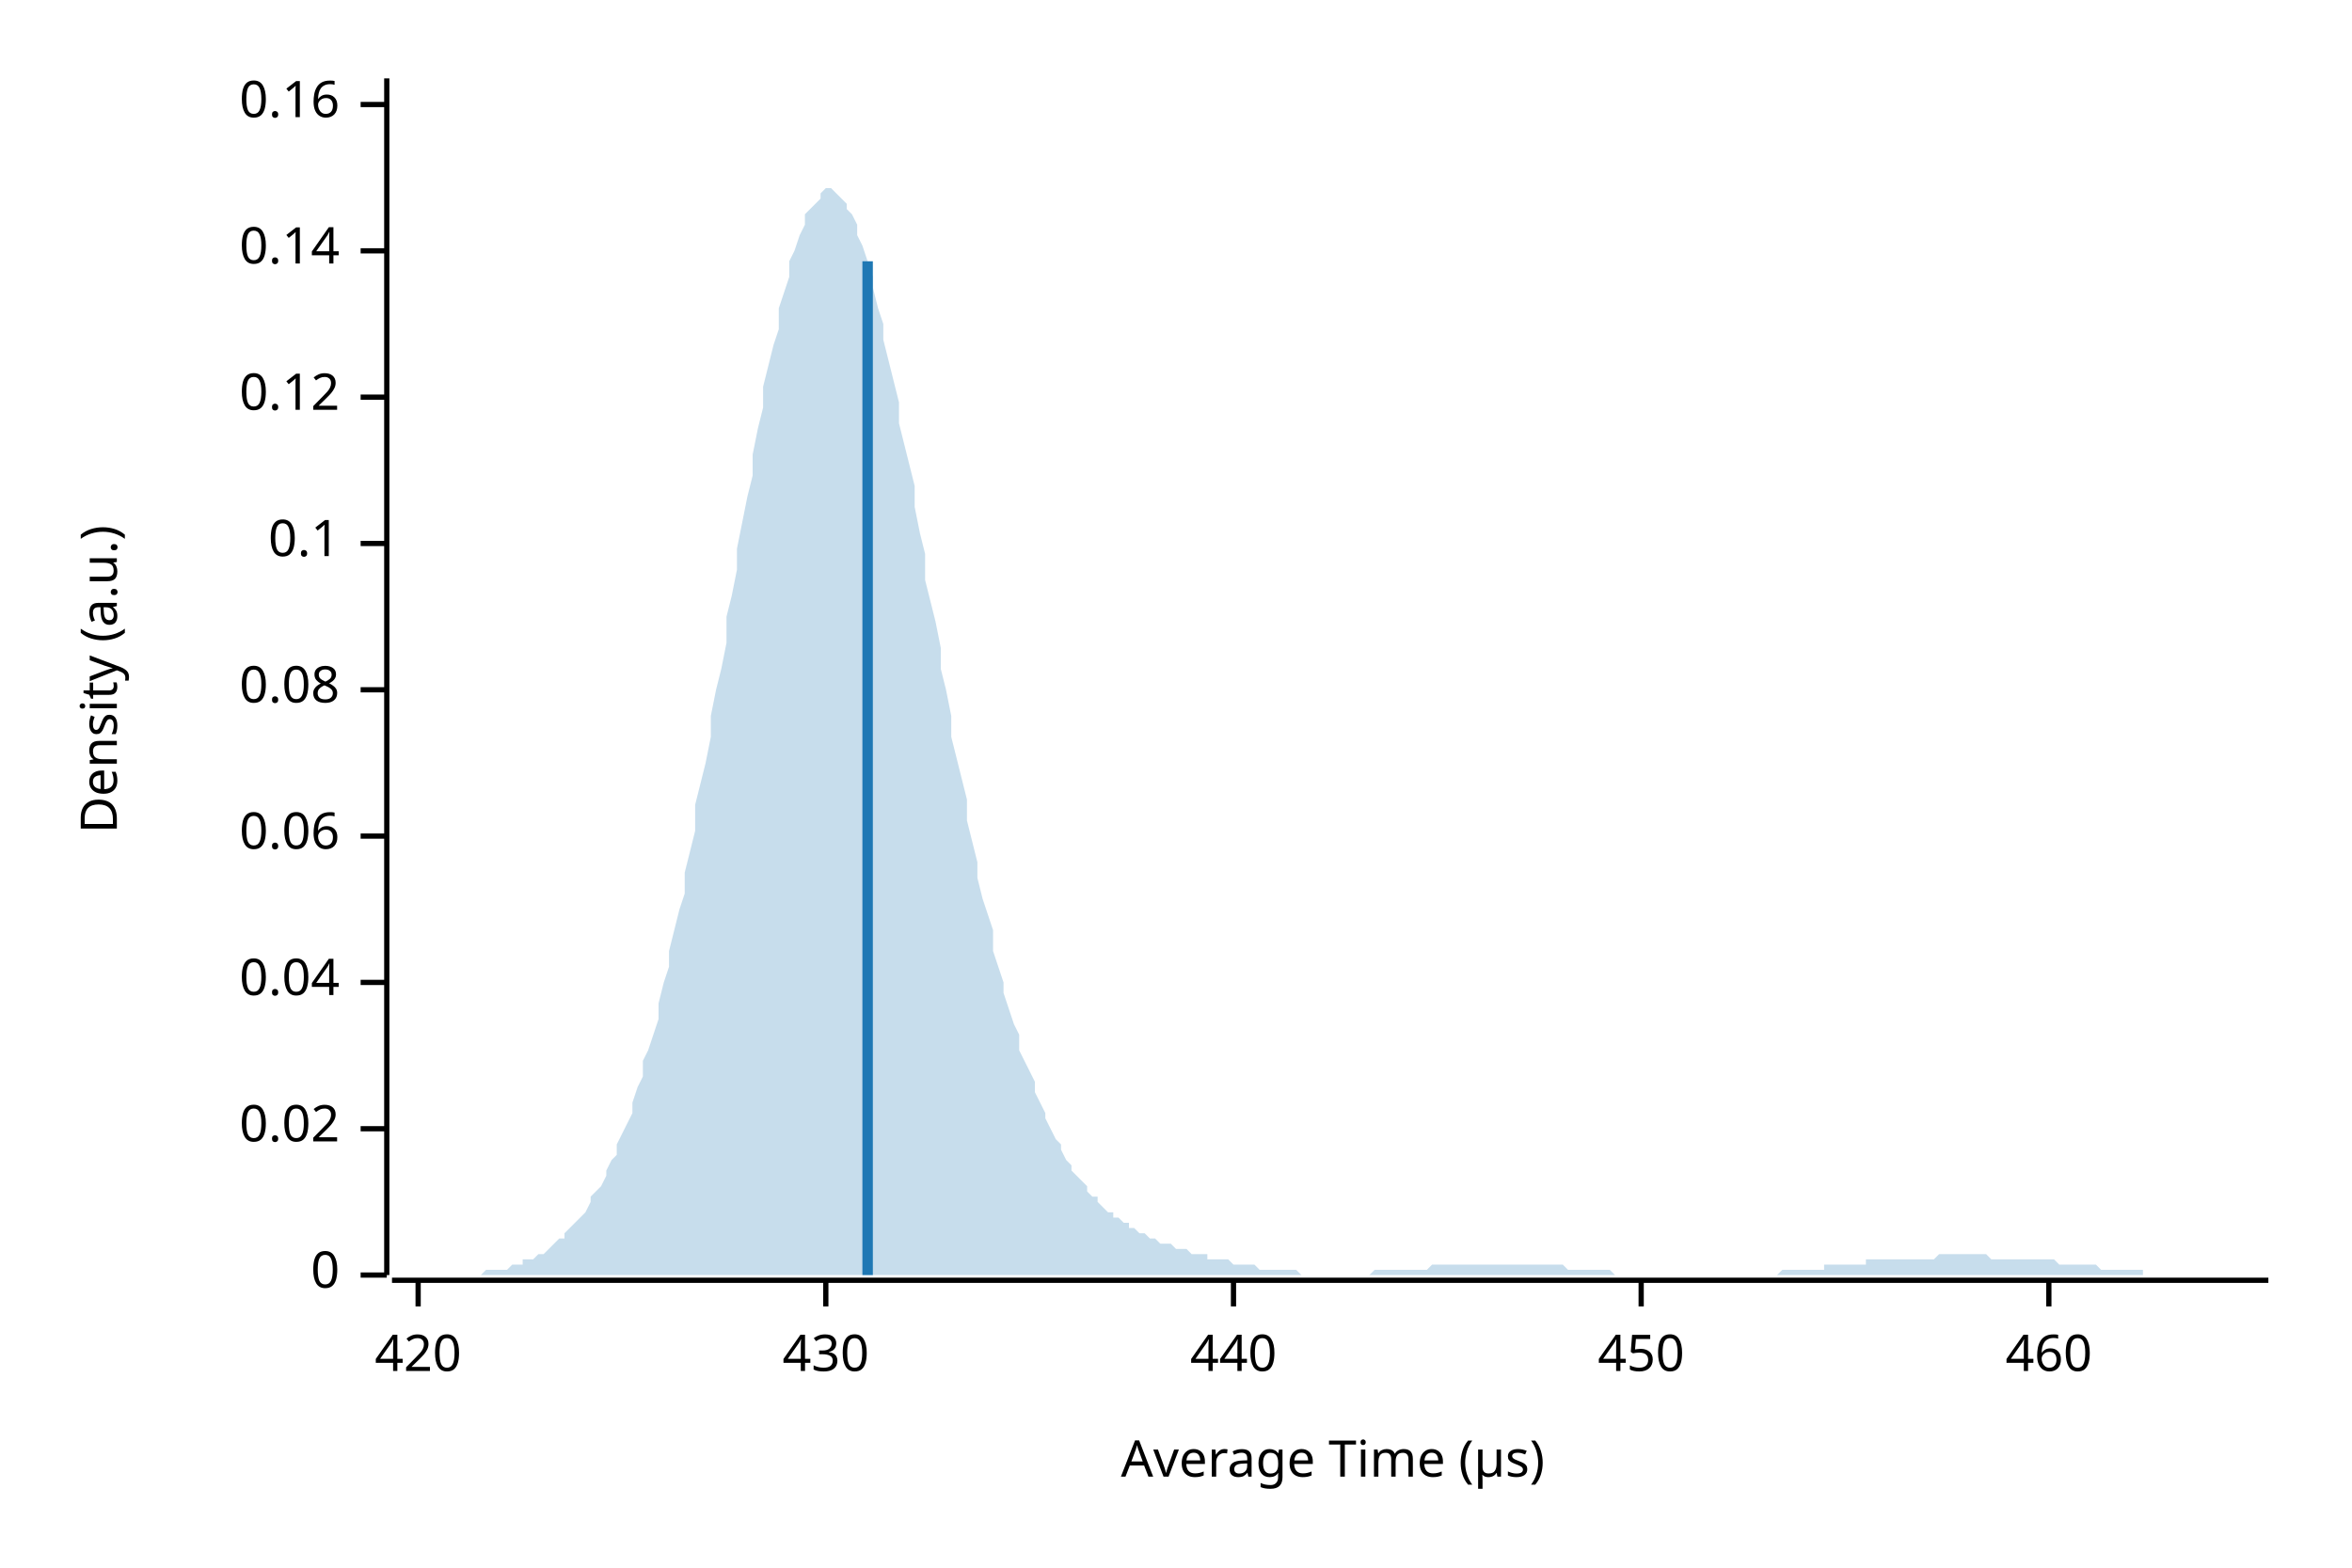
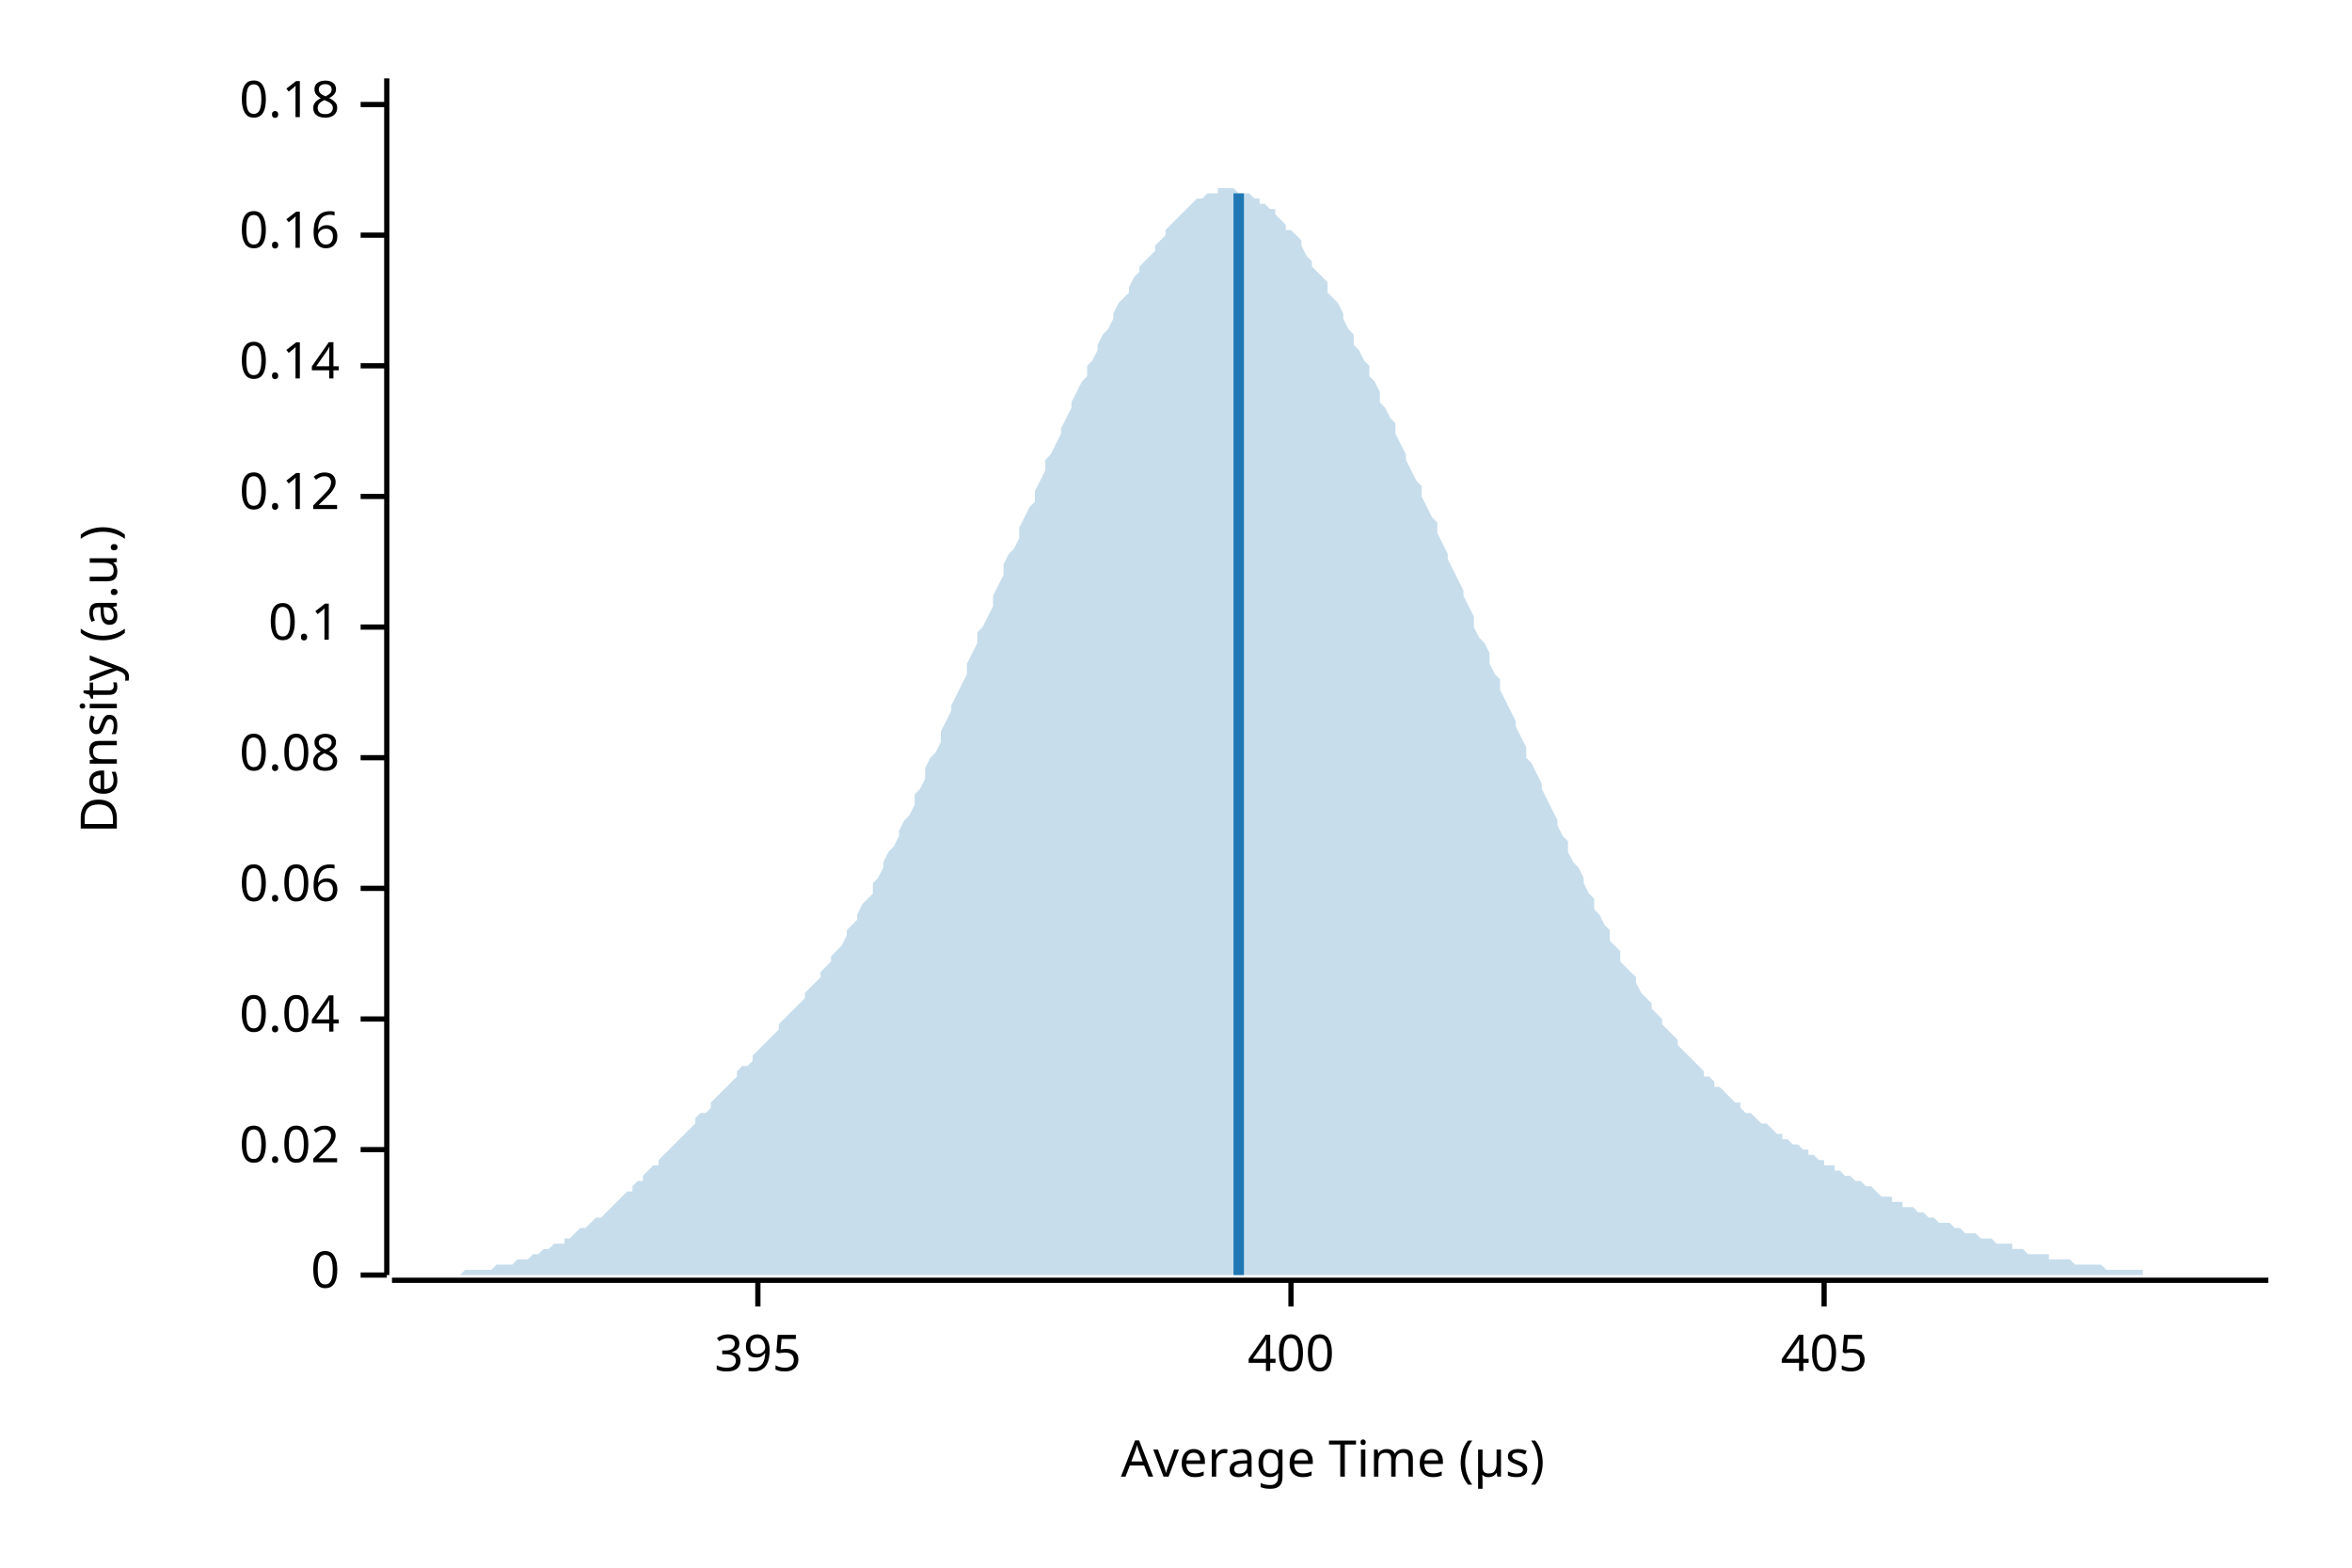
<svg xmlns="http://www.w3.org/2000/svg" width="450" height="300" viewBox="0 0 450 300">
  <text x="15" y="130" dy="0.76em" text-anchor="middle" font-family="sans-serif" font-size="9.677" opacity="1" fill="#000000" transform="rotate(270, 15, 130)">
Density (a.u.)
</text>
  <text x="255" y="285" dy="-0.5ex" text-anchor="middle" font-family="sans-serif" font-size="9.677" opacity="1" fill="#000000">
Average Time (µs)
</text>
  <polyline fill="none" opacity="1" stroke="#000000" stroke-width="1" points="74,15 74,244 " />
  <text x="65" y="244" dy="0.5ex" text-anchor="end" font-family="sans-serif" font-size="9.677" opacity="1" fill="#000000">
0
</text>
  <polyline fill="none" opacity="1" stroke="#000000" stroke-width="1" points="69,244 74,244 " />
-   <text x="65" y="216" dy="0.5ex" text-anchor="end" font-family="sans-serif" font-size="9.677" opacity="1" fill="#000000">
+   <text x="65" y="220" dy="0.5ex" text-anchor="end" font-family="sans-serif" font-size="9.677" opacity="1" fill="#000000">
0.02
</text>
-   <polyline fill="none" opacity="1" stroke="#000000" stroke-width="1" points="69,216 74,216 " />
-   <text x="65" y="188" dy="0.5ex" text-anchor="end" font-family="sans-serif" font-size="9.677" opacity="1" fill="#000000">
+   <polyline fill="none" opacity="1" stroke="#000000" stroke-width="1" points="69,220 74,220 " />
+   <text x="65" y="195" dy="0.5ex" text-anchor="end" font-family="sans-serif" font-size="9.677" opacity="1" fill="#000000">
0.04
</text>
-   <polyline fill="none" opacity="1" stroke="#000000" stroke-width="1" points="69,188 74,188 " />
-   <text x="65" y="160" dy="0.5ex" text-anchor="end" font-family="sans-serif" font-size="9.677" opacity="1" fill="#000000">
+   <polyline fill="none" opacity="1" stroke="#000000" stroke-width="1" points="69,195 74,195 " />
+   <text x="65" y="170" dy="0.5ex" text-anchor="end" font-family="sans-serif" font-size="9.677" opacity="1" fill="#000000">
0.06
</text>
-   <polyline fill="none" opacity="1" stroke="#000000" stroke-width="1" points="69,160 74,160 " />
-   <text x="65" y="132" dy="0.5ex" text-anchor="end" font-family="sans-serif" font-size="9.677" opacity="1" fill="#000000">
+   <polyline fill="none" opacity="1" stroke="#000000" stroke-width="1" points="69,170 74,170 " />
+   <text x="65" y="145" dy="0.5ex" text-anchor="end" font-family="sans-serif" font-size="9.677" opacity="1" fill="#000000">
0.08
</text>
-   <polyline fill="none" opacity="1" stroke="#000000" stroke-width="1" points="69,132 74,132 " />
-   <text x="65" y="104" dy="0.5ex" text-anchor="end" font-family="sans-serif" font-size="9.677" opacity="1" fill="#000000">
+   <polyline fill="none" opacity="1" stroke="#000000" stroke-width="1" points="69,145 74,145 " />
+   <text x="65" y="120" dy="0.5ex" text-anchor="end" font-family="sans-serif" font-size="9.677" opacity="1" fill="#000000">
0.1
</text>
-   <polyline fill="none" opacity="1" stroke="#000000" stroke-width="1" points="69,104 74,104 " />
-   <text x="65" y="76" dy="0.5ex" text-anchor="end" font-family="sans-serif" font-size="9.677" opacity="1" fill="#000000">
+   <polyline fill="none" opacity="1" stroke="#000000" stroke-width="1" points="69,120 74,120 " />
+   <text x="65" y="95" dy="0.5ex" text-anchor="end" font-family="sans-serif" font-size="9.677" opacity="1" fill="#000000">
0.12
</text>
-   <polyline fill="none" opacity="1" stroke="#000000" stroke-width="1" points="69,76 74,76 " />
-   <text x="65" y="48" dy="0.5ex" text-anchor="end" font-family="sans-serif" font-size="9.677" opacity="1" fill="#000000">
+   <polyline fill="none" opacity="1" stroke="#000000" stroke-width="1" points="69,95 74,95 " />
+   <text x="65" y="70" dy="0.5ex" text-anchor="end" font-family="sans-serif" font-size="9.677" opacity="1" fill="#000000">
0.14
</text>
-   <polyline fill="none" opacity="1" stroke="#000000" stroke-width="1" points="69,48 74,48 " />
+   <polyline fill="none" opacity="1" stroke="#000000" stroke-width="1" points="69,70 74,70 " />
+   <text x="65" y="45" dy="0.5ex" text-anchor="end" font-family="sans-serif" font-size="9.677" opacity="1" fill="#000000">
+ 0.16
+ </text>
+   <polyline fill="none" opacity="1" stroke="#000000" stroke-width="1" points="69,45 74,45 " />
  <text x="65" y="20" dy="0.5ex" text-anchor="end" font-family="sans-serif" font-size="9.677" opacity="1" fill="#000000">
- 0.16
+ 0.18
</text>
  <polyline fill="none" opacity="1" stroke="#000000" stroke-width="1" points="69,20 74,20 " />
  <polyline fill="none" opacity="1" stroke="#000000" stroke-width="1" points="75,245 434,245 " />
-   <text x="80" y="255" dy="0.76em" text-anchor="middle" font-family="sans-serif" font-size="9.677" opacity="1" fill="#000000">
- 420
+   <text x="145" y="255" dy="0.76em" text-anchor="middle" font-family="sans-serif" font-size="9.677" opacity="1" fill="#000000">
+ 395
</text>
-   <polyline fill="none" opacity="1" stroke="#000000" stroke-width="1" points="80,245 80,250 " />
-   <text x="158" y="255" dy="0.76em" text-anchor="middle" font-family="sans-serif" font-size="9.677" opacity="1" fill="#000000">
- 430
+   <polyline fill="none" opacity="1" stroke="#000000" stroke-width="1" points="145,245 145,250 " />
+   <text x="247" y="255" dy="0.76em" text-anchor="middle" font-family="sans-serif" font-size="9.677" opacity="1" fill="#000000">
+ 400
</text>
-   <polyline fill="none" opacity="1" stroke="#000000" stroke-width="1" points="158,245 158,250 " />
-   <text x="236" y="255" dy="0.76em" text-anchor="middle" font-family="sans-serif" font-size="9.677" opacity="1" fill="#000000">
- 440
+   <polyline fill="none" opacity="1" stroke="#000000" stroke-width="1" points="247,245 247,250 " />
+   <text x="349" y="255" dy="0.76em" text-anchor="middle" font-family="sans-serif" font-size="9.677" opacity="1" fill="#000000">
+ 405
</text>
-   <polyline fill="none" opacity="1" stroke="#000000" stroke-width="1" points="236,245 236,250 " />
-   <text x="314" y="255" dy="0.76em" text-anchor="middle" font-family="sans-serif" font-size="9.677" opacity="1" fill="#000000">
- 450
- </text>
-   <polyline fill="none" opacity="1" stroke="#000000" stroke-width="1" points="314,245 314,250 " />
-   <text x="392" y="255" dy="0.76em" text-anchor="middle" font-family="sans-serif" font-size="9.677" opacity="1" fill="#000000">
- 460
- </text>
-   <polyline fill="none" opacity="1" stroke="#000000" stroke-width="1" points="392,245 392,250 " />
-   <polygon opacity="0.25" fill="#1F78B4" points="75,244 75,244 76,244 77,244 77,244 78,244 79,244 80,244 80,244 81,244 82,244 82,244 83,244 84,244 85,244 85,244 86,244 87,244 87,244 88,244 89,244 90,244 90,244 91,244 92,244 92,244 93,243 94,243 95,243 95,243 96,243 97,243 98,242 98,242 99,242 100,242 100,241 101,241 102,241 103,240 103,240 104,240 105,239 105,239 106,238 107,237 108,237 108,236 109,235 110,234 110,234 111,233 112,232 113,230 113,229 114,228 115,227 116,225 116,224 117,222 118,221 118,219 119,217 120,215 121,213 121,211 122,208 123,206 123,203 124,201 125,198 126,195 126,192 127,188 128,185 128,182 129,178 130,174 131,171 131,167 132,163 133,159 133,154 134,150 135,146 136,141 136,137 137,132 138,128 139,123 139,118 140,114 141,109 141,105 142,100 143,95 144,91 144,87 145,82 146,78 146,74 147,70 148,66 149,63 149,59 150,56 151,53 151,50 152,48 153,45 154,43 154,41 155,40 156,39 157,38 157,37 158,36 159,36 159,36 160,37 161,38 162,39 162,40 163,41 164,43 164,45 165,47 166,50 167,53 167,55 168,59 169,62 169,65 170,69 171,73 172,77 172,81 173,85 174,89 175,93 175,97 176,102 177,106 177,111 178,115 179,119 180,124 180,128 181,132 182,137 182,141 183,145 184,149 185,153 185,157 186,161 187,165 187,168 188,172 189,175 190,178 190,182 191,185 192,188 192,190 193,193 194,196 195,198 195,201 196,203 197,205 198,207 198,209 199,211 200,213 200,214 201,216 202,218 203,219 203,220 204,222 205,223 205,224 206,225 207,226 208,227 208,228 209,229 210,229 210,230 211,231 212,232 213,232 213,233 214,233 215,234 216,234 216,235 217,235 218,236 218,236 219,236 220,237 221,237 221,237 222,238 223,238 223,238 224,238 225,239 226,239 226,239 227,239 228,240 228,240 229,240 230,240 231,240 231,241 232,241 233,241 233,241 234,241 235,241 236,242 236,242 237,242 238,242 239,242 239,242 240,242 241,243 241,243 242,243 243,243 244,243 244,243 245,243 246,243 246,243 247,243 248,243 249,244 249,244 250,244 251,244 251,244 252,244 253,244 254,244 254,244 255,244 256,244 257,244 257,244 258,244 259,244 259,244 260,244 261,244 262,244 262,244 263,243 264,243 264,243 265,243 266,243 267,243 267,243 268,243 269,243 269,243 270,243 271,243 272,243 272,243 273,243 274,242 275,242 275,242 276,242 277,242 277,242 278,242 279,242 280,242 280,242 281,242 282,242 282,242 283,242 284,242 285,242 285,242 286,242 287,242 287,242 288,242 289,242 290,242 290,242 291,242 292,242 292,242 293,242 294,242 295,242 295,242 296,242 297,242 298,242 298,242 299,242 300,243 300,243 301,243 302,243 303,243 303,243 304,243 305,243 305,243 306,243 307,243 308,243 308,243 309,244 310,244 310,244 311,244 312,244 313,244 313,244 314,244 315,244 316,244 316,244 317,244 318,244 318,244 319,244 320,244 321,244 321,244 322,244 323,244 323,244 324,244 325,244 326,244 326,244 327,244 328,244 328,244 329,244 330,244 331,244 331,244 332,244 333,244 333,244 334,244 335,244 336,244 336,244 337,244 338,244 339,244 339,244 340,244 341,243 341,243 342,243 343,243 344,243 344,243 345,243 346,243 346,243 347,243 348,243 349,243 349,242 350,242 351,242 351,242 352,242 353,242 354,242 354,242 355,242 356,242 357,242 357,241 358,241 359,241 359,241 360,241 361,241 362,241 362,241 363,241 364,241 364,241 365,241 366,241 367,241 367,241 368,241 369,241 369,241 370,241 371,240 372,240 372,240 373,240 374,240 375,240 375,240 376,240 377,240 377,240 378,240 379,240 380,240 380,240 381,241 382,241 382,241 383,241 384,241 385,241 385,241 386,241 387,241 387,241 388,241 389,241 390,241 390,241 391,241 392,241 392,241 393,241 394,242 395,242 395,242 396,242 397,242 398,242 398,242 399,242 400,242 400,242 401,242 402,243 403,243 403,243 404,243 405,243 405,243 406,243 407,243 408,243 408,243 409,243 410,243 410,244 411,244 412,244 413,244 413,244 414,244 415,244 416,244 416,244 417,244 418,244 418,244 419,244 420,244 421,244 421,244 422,244 423,244 423,244 424,244 425,244 426,244 426,244 427,244 428,244 428,244 429,244 430,244 431,244 431,244 432,244 433,244 434,244 434,244 75,244 " />
-   <polyline fill="none" opacity="1" stroke="#1F78B4" stroke-width="2" points="166,244 166,50 " />
+   <polyline fill="none" opacity="1" stroke="#000000" stroke-width="1" points="349,245 349,250 " />
+   <polygon opacity="0.25" fill="#1F78B4" points="75,244 75,244 76,244 77,244 77,244 78,244 79,244 80,244 80,244 81,244 82,244 82,244 83,244 84,244 85,244 85,244 86,244 87,244 87,244 88,244 89,243 90,243 90,243 91,243 92,243 92,243 93,243 94,243 95,242 95,242 96,242 97,242 98,242 98,242 99,241 100,241 100,241 101,241 102,240 103,240 103,240 104,239 105,239 105,239 106,238 107,238 108,238 108,237 109,237 110,236 110,236 111,235 112,235 113,234 113,234 114,233 115,233 116,232 116,232 117,231 118,230 118,230 119,229 120,228 121,228 121,227 122,226 123,226 123,225 124,224 125,223 126,223 126,222 127,221 128,220 128,220 129,219 130,218 131,217 131,217 132,216 133,215 133,214 134,213 135,213 136,212 136,211 137,210 138,209 139,208 139,208 140,207 141,206 141,205 142,204 143,204 144,203 144,202 145,201 146,200 146,200 147,199 148,198 149,197 149,196 150,195 151,194 151,194 152,193 153,192 154,191 154,190 155,189 156,188 157,187 157,186 158,185 159,184 159,183 160,182 161,181 162,179 162,178 163,177 164,176 164,175 165,173 166,172 167,171 167,169 168,168 169,166 169,165 170,163 171,162 172,160 172,159 173,157 174,156 175,154 175,152 176,151 177,149 177,147 178,145 179,144 180,142 180,140 181,138 182,136 182,135 183,133 184,131 185,129 185,127 186,125 187,123 187,121 188,120 189,118 190,116 190,114 191,112 192,110 192,108 193,106 194,105 195,103 195,101 196,99 197,97 198,96 198,94 199,92 200,90 200,88 201,87 202,85 203,83 203,82 204,80 205,78 205,77 206,75 207,73 208,72 208,70 209,69 210,67 210,66 211,64 212,63 213,61 213,60 214,58 215,57 216,56 216,55 217,53 218,52 218,51 219,50 220,49 221,48 221,47 222,46 223,45 223,44 224,43 225,42 226,41 226,41 227,40 228,39 228,39 229,38 230,38 231,37 231,37 232,37 233,37 233,36 234,36 235,36 236,36 236,36 237,37 238,37 239,37 239,37 240,38 241,38 241,39 242,39 243,40 244,40 244,41 245,42 246,43 246,44 247,44 248,45 249,46 249,47 250,49 251,50 251,51 252,52 253,53 254,54 254,56 255,57 256,58 257,60 257,61 258,63 259,64 259,66 260,67 261,69 262,70 262,72 263,73 264,75 264,77 265,78 266,80 267,81 267,83 268,85 269,87 269,88 270,90 271,92 272,93 272,95 273,97 274,99 275,100 275,102 276,104 277,106 277,107 278,109 279,111 280,113 280,114 281,116 282,118 282,120 283,122 284,123 285,125 285,127 286,129 287,130 287,132 288,134 289,136 290,138 290,139 291,141 292,143 292,145 293,146 294,148 295,150 295,151 296,153 297,155 298,157 298,158 299,160 300,161 300,163 301,165 302,166 303,168 303,169 304,171 305,172 305,174 306,175 307,177 308,178 308,180 309,181 310,182 310,184 311,185 312,186 313,187 313,188 314,190 315,191 316,192 316,193 317,194 318,195 318,196 319,197 320,198 321,199 321,200 322,201 323,202 323,202 324,203 325,204 326,205 326,206 327,206 328,207 328,208 329,208 330,209 331,210 331,210 332,211 333,211 333,212 334,213 335,213 336,214 336,214 337,215 338,215 339,216 339,216 340,217 341,217 341,218 342,218 343,219 344,219 344,219 345,220 346,220 346,221 347,221 348,222 349,222 349,223 350,223 351,223 351,224 352,224 353,225 354,225 354,225 355,226 356,226 357,227 357,227 358,227 359,228 359,228 360,229 361,229 362,229 362,230 363,230 364,230 364,231 365,231 366,231 367,232 367,232 368,232 369,233 369,233 370,233 371,234 372,234 372,234 373,234 374,235 375,235 375,235 376,236 377,236 377,236 378,236 379,237 380,237 380,237 381,237 382,238 382,238 383,238 384,238 385,238 385,239 386,239 387,239 387,239 388,240 389,240 390,240 390,240 391,240 392,240 392,241 393,241 394,241 395,241 395,241 396,241 397,242 398,242 398,242 399,242 400,242 400,242 401,242 402,242 403,243 403,243 404,243 405,243 405,243 406,243 407,243 408,243 408,243 409,243 410,243 410,244 411,244 412,244 413,244 413,244 414,244 415,244 416,244 416,244 417,244 418,244 418,244 419,244 420,244 421,244 421,244 422,244 423,244 423,244 424,244 425,244 426,244 426,244 427,244 428,244 428,244 429,244 430,244 431,244 431,244 432,244 433,244 434,244 434,244 75,244 " />
+   <polyline fill="none" opacity="1" stroke="#1F78B4" stroke-width="2" points="237,244 237,37 " />
</svg>
